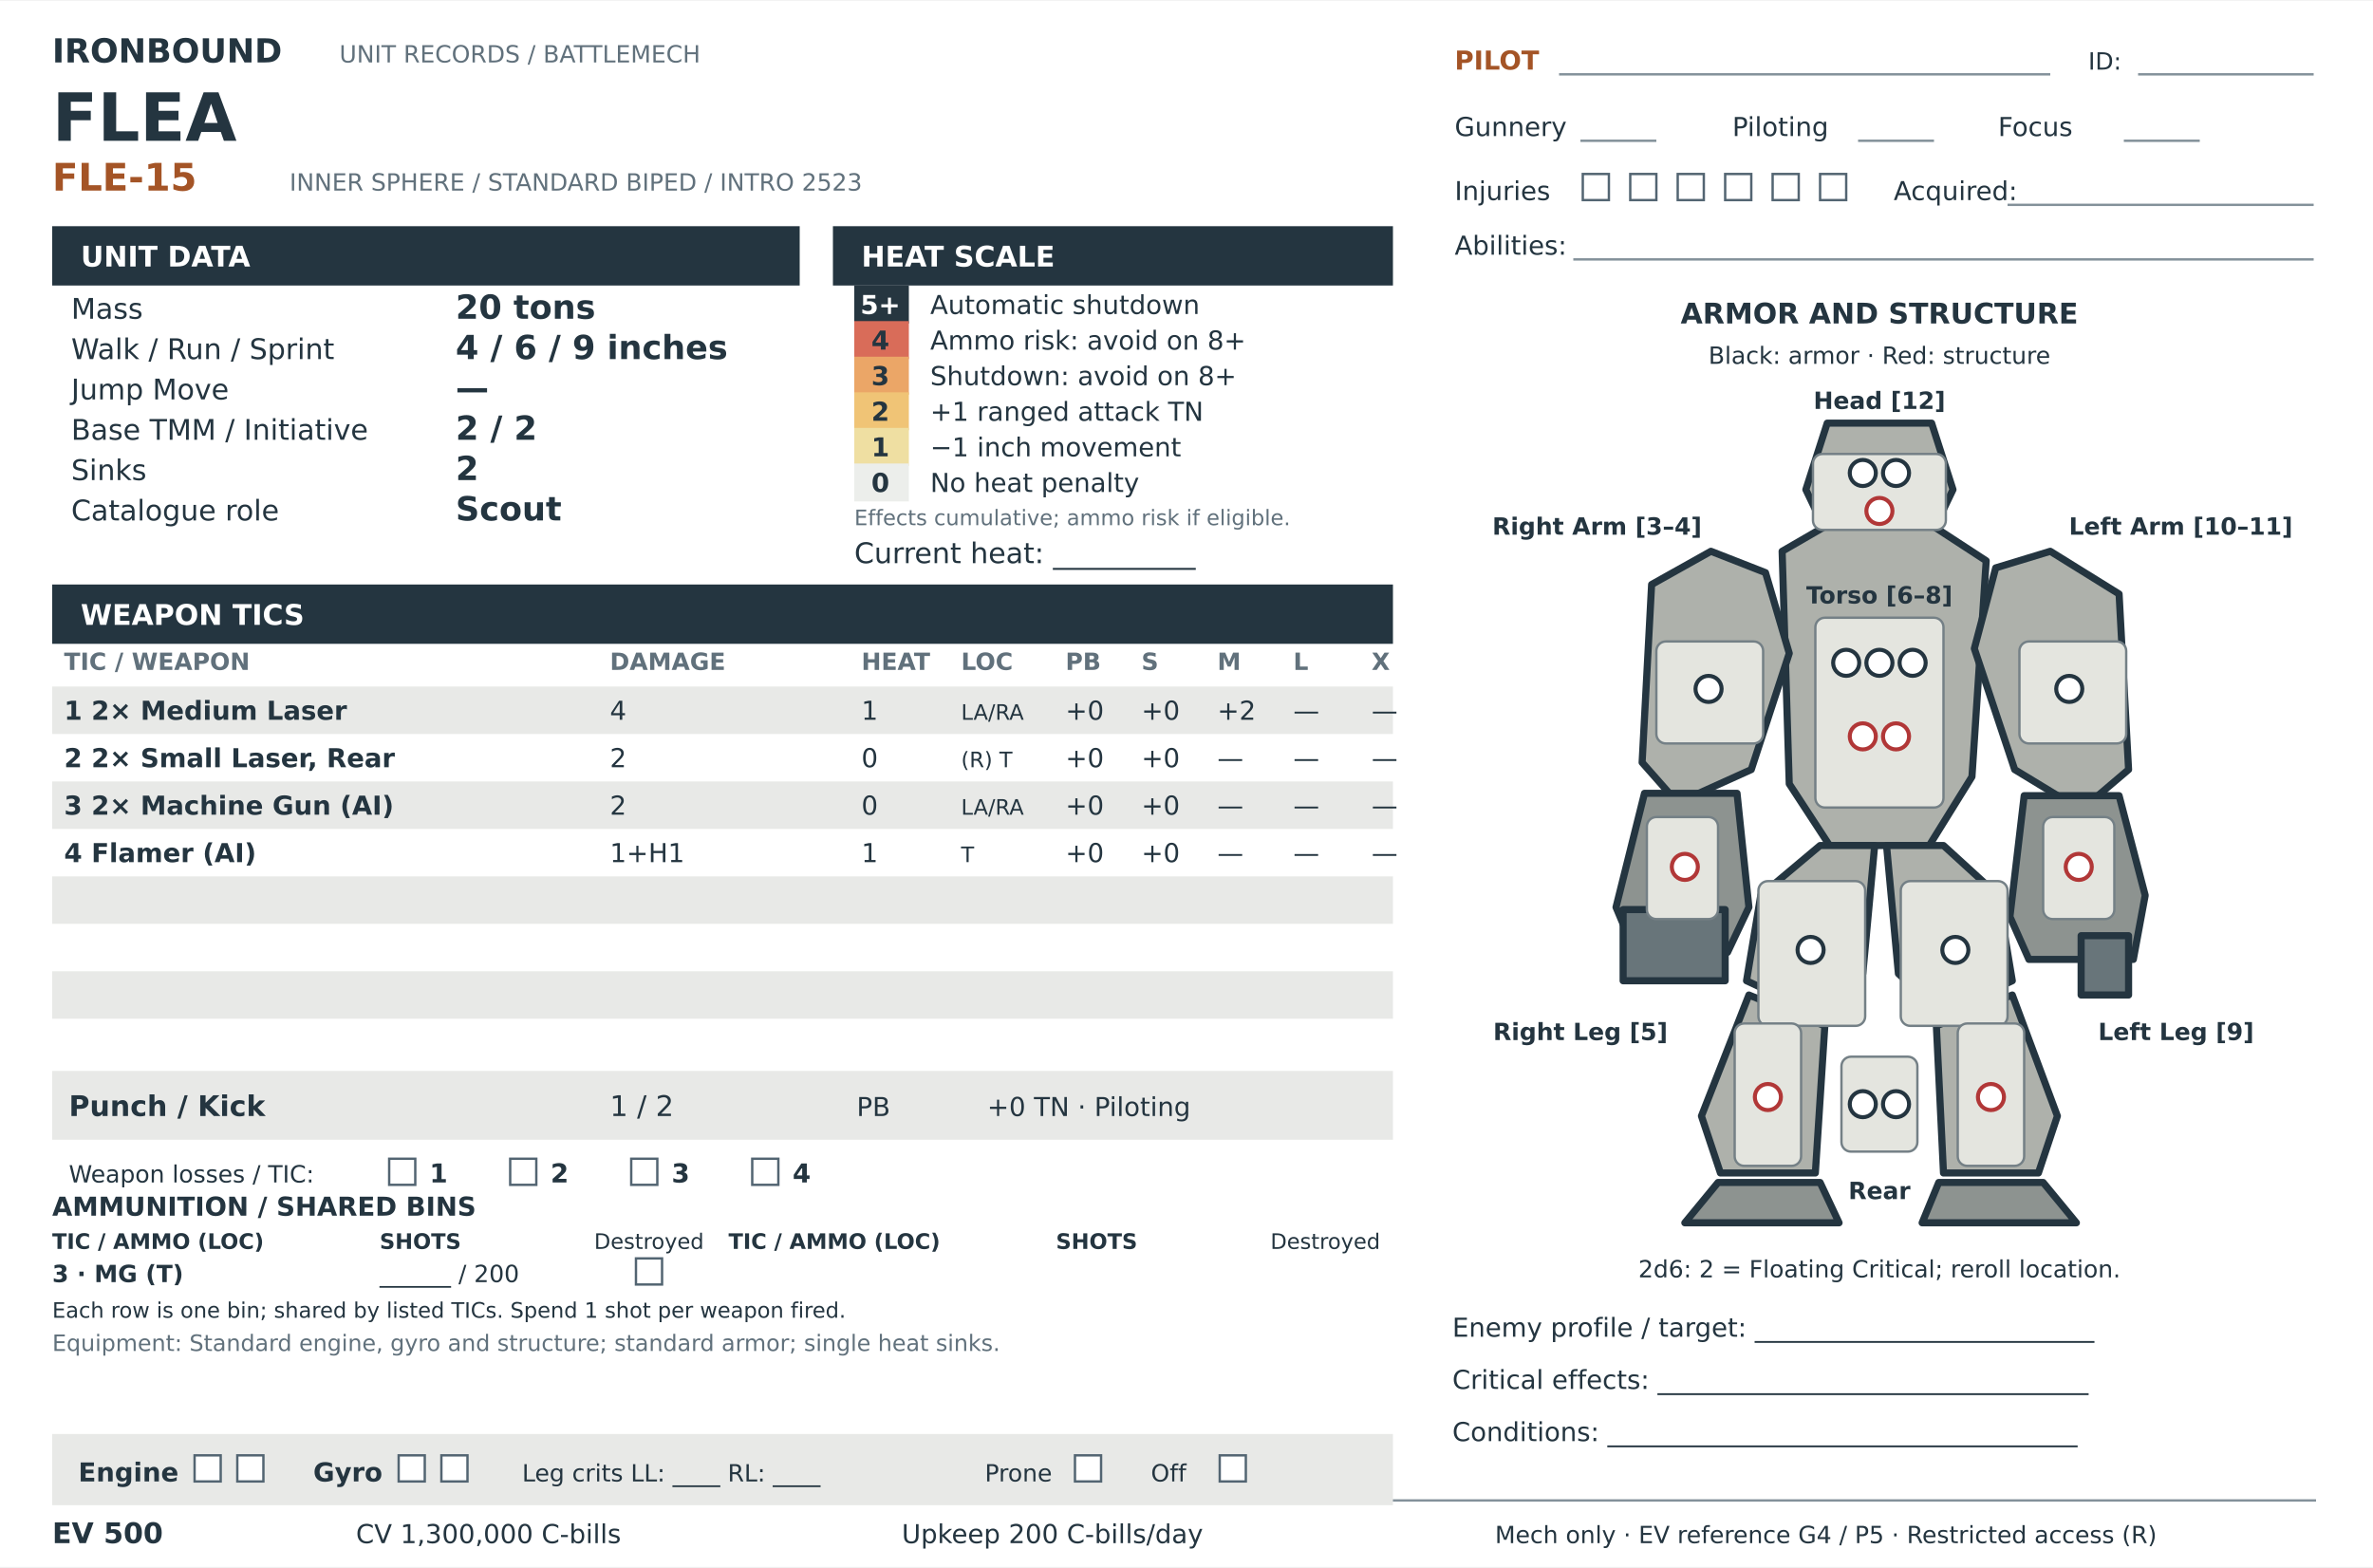
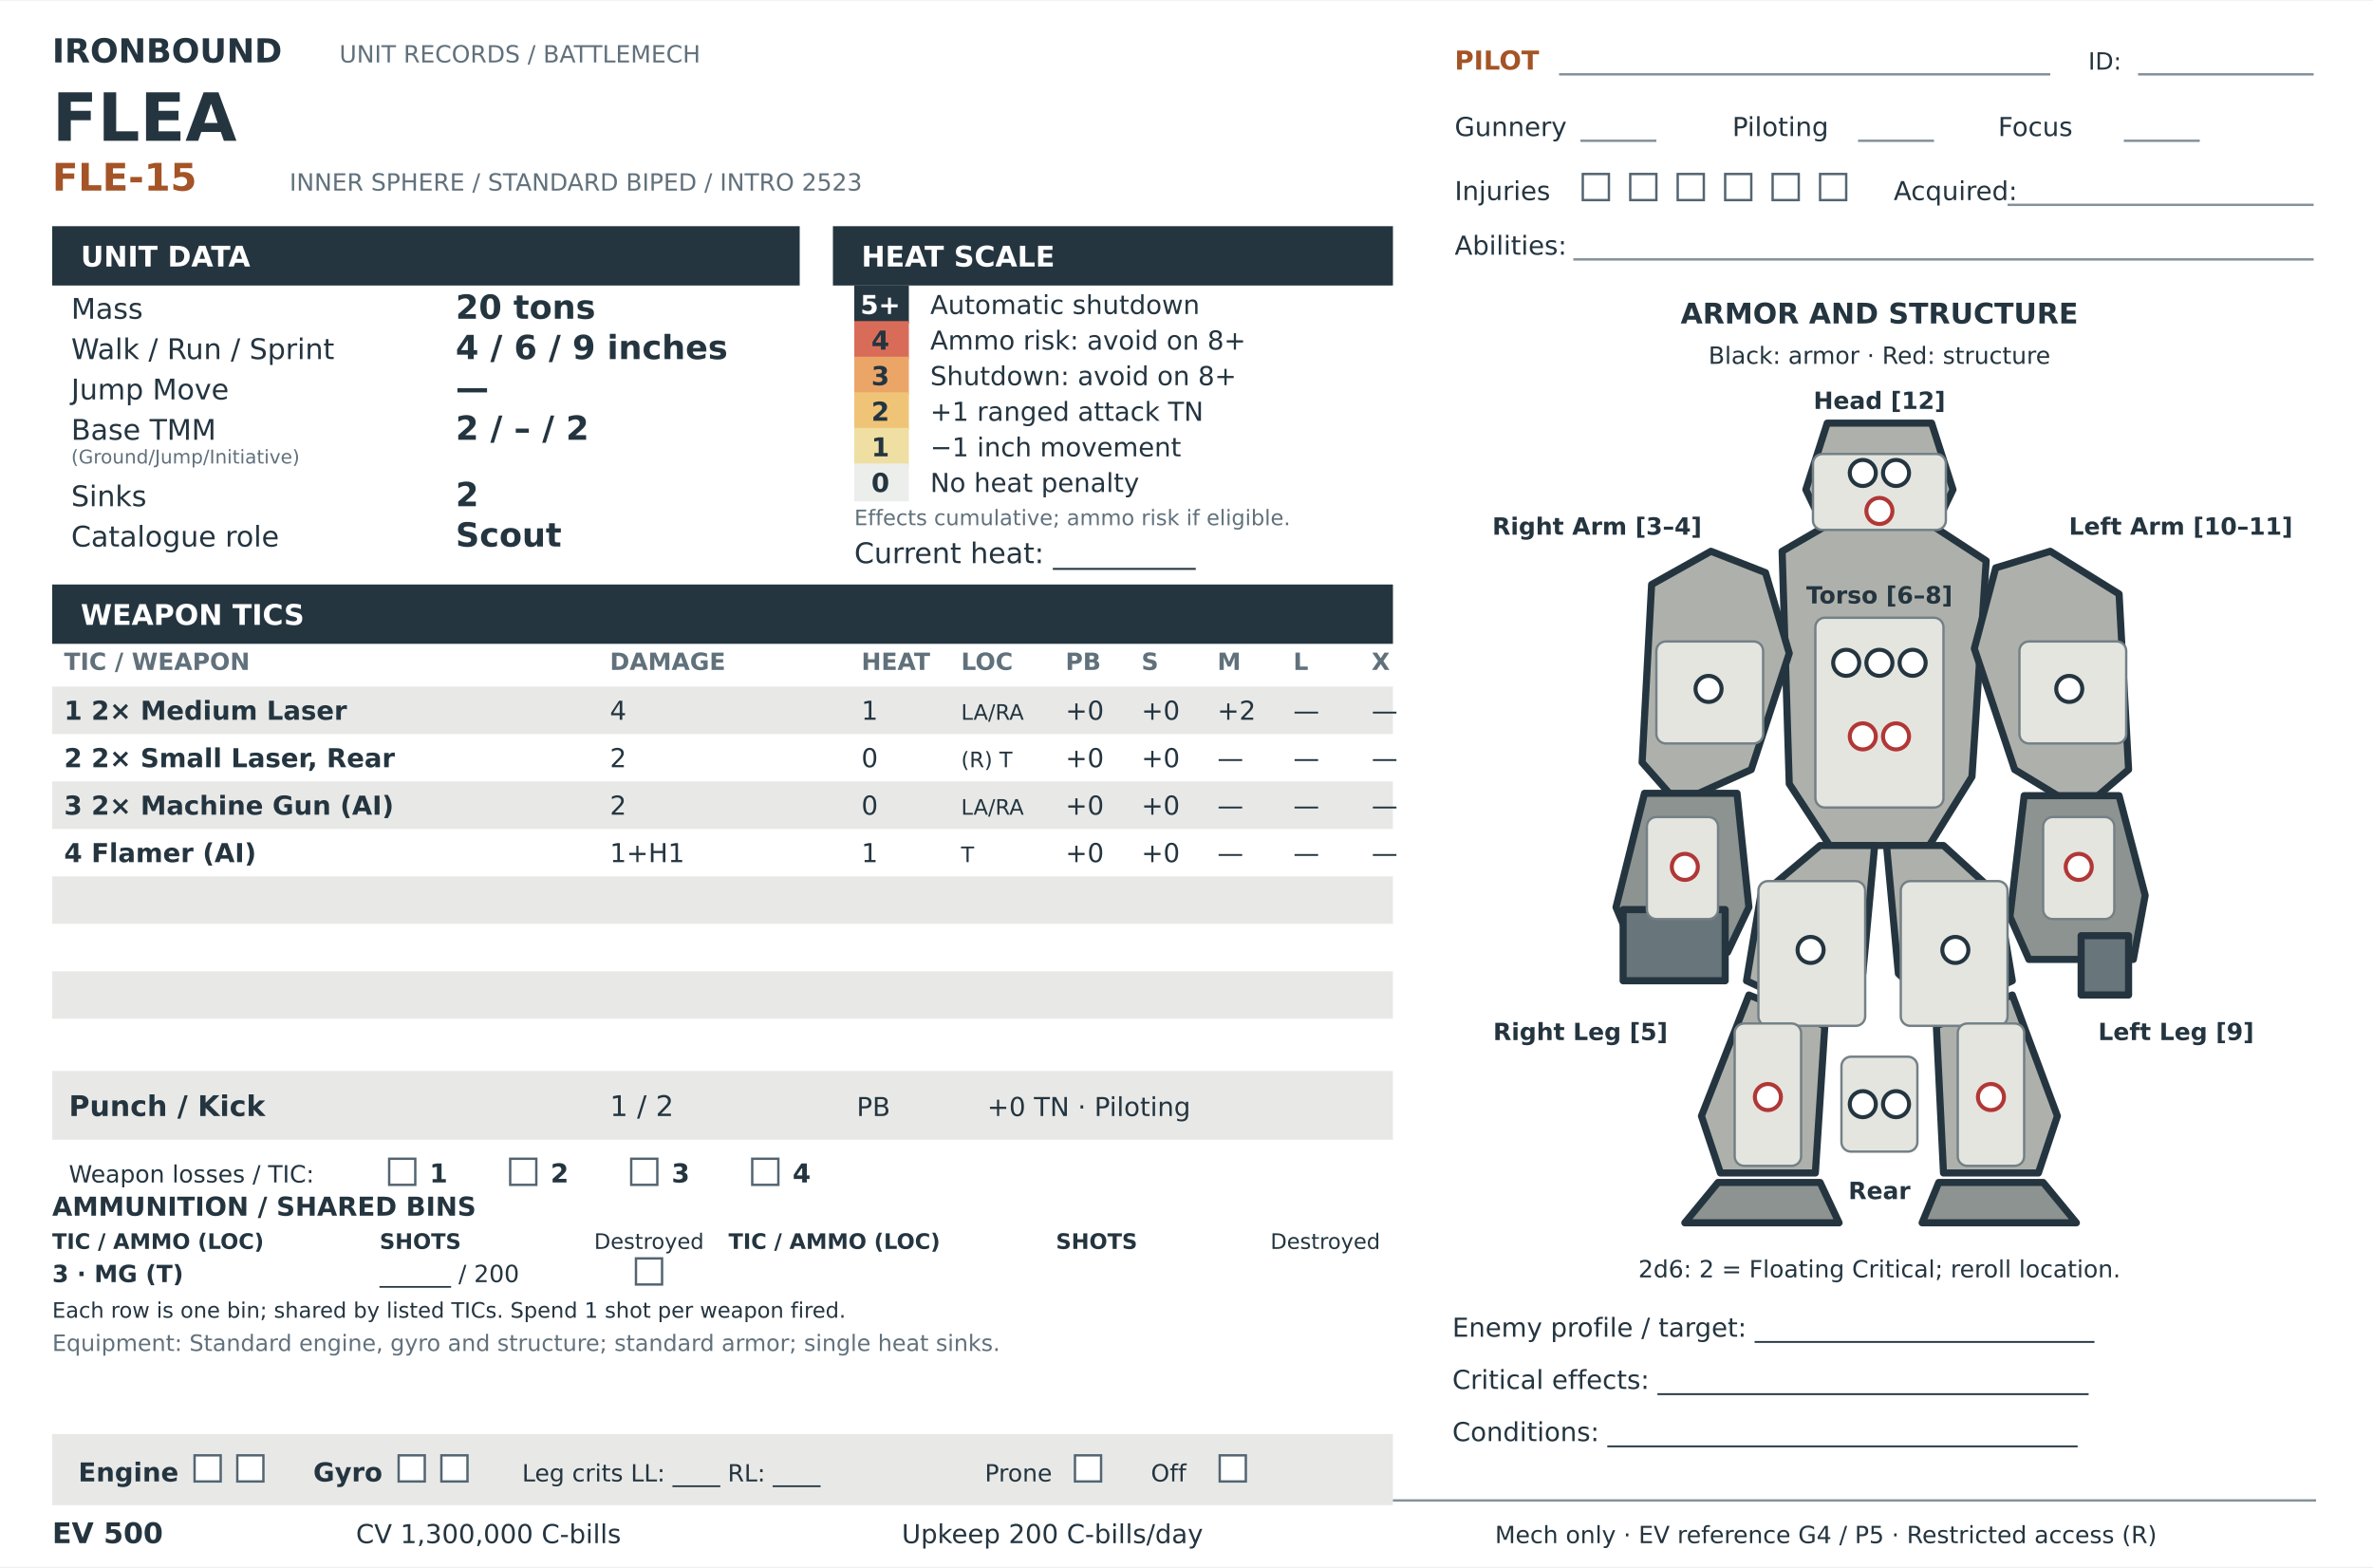
<svg xmlns="http://www.w3.org/2000/svg" width="277mm" height="183mm" viewBox="0 0 1000 660" role="img" aria-labelledby="title desc">
  <g font-family="Arial, Helvetica, sans-serif">
    <rect x="0" y="0" width="1000" height="660" rx="0" fill="#fff" stroke="none" />
    <text x="22" y="26" font-family="DejaVu Sans, Arial, sans-serif" font-size="14" font-weight="bold" fill="#243540" text-anchor="start">IRONBOUND</text>
    <text x="143" y="26" font-family="DejaVu Sans, Arial, sans-serif" font-size="10" fill="#61717c" text-anchor="start">UNIT RECORDS / BATTLEMECH</text>
    <text x="22" y="59" font-family="DejaVu Sans, Arial, sans-serif" font-size="28" font-weight="bold" fill="#243540" text-anchor="start">FLEA</text>
    <text x="22" y="80" font-family="DejaVu Sans, Arial, sans-serif" font-size="16" font-weight="bold" fill="#a45426" text-anchor="start">FLE-15</text>
    <text x="122" y="80" font-family="DejaVu Sans, Arial, sans-serif" font-size="10" fill="#61717c" text-anchor="start">INNER SPHERE / STANDARD BIPED / INTRO 2523</text>
    <text x="613" y="29" font-family="DejaVu Sans, Arial, sans-serif" font-size="11" font-weight="bold" fill="#a45426" text-anchor="start">PILOT</text>
    <path d="M657 31H864" fill="none" stroke="#83919a" />
    <text x="880" y="29" font-family="DejaVu Sans, Arial, sans-serif" font-size="10" fill="#243540" text-anchor="start">ID:</text>
    <path d="M901 31H975" fill="none" stroke="#83919a" />
    <text x="613" y="57" font-family="DejaVu Sans, Arial, sans-serif" font-size="11" fill="#243540" text-anchor="start">Gunnery</text>
    <path d="M666 59H698" fill="none" stroke="#83919a" />
    <text x="730" y="57" font-family="DejaVu Sans, Arial, sans-serif" font-size="11" fill="#243540" text-anchor="start">Piloting</text>
    <path d="M783 59H815" fill="none" stroke="#83919a" />
    <text x="842" y="57" font-family="DejaVu Sans, Arial, sans-serif" font-size="11" fill="#243540" text-anchor="start">Focus</text>
    <path d="M895 59H927" fill="none" stroke="#83919a" />
    <text x="613" y="84" font-family="DejaVu Sans, Arial, sans-serif" font-size="11" fill="#243540" text-anchor="start">Injuries</text>
    <rect x="667" y="73" width="11" height="11" rx="0" fill="#fff" stroke="#536572" />
    <rect x="687" y="73" width="11" height="11" rx="0" fill="#fff" stroke="#536572" />
    <rect x="707" y="73" width="11" height="11" rx="0" fill="#fff" stroke="#536572" />
    <rect x="727" y="73" width="11" height="11" rx="0" fill="#fff" stroke="#536572" />
    <rect x="747" y="73" width="11" height="11" rx="0" fill="#fff" stroke="#536572" />
    <rect x="767" y="73" width="11" height="11" rx="0" fill="#fff" stroke="#536572" />
    <text x="798" y="84" font-family="DejaVu Sans, Arial, sans-serif" font-size="11" fill="#243540" text-anchor="start">Acquired:</text>
    <path d="M846 86H975" fill="none" stroke="#83919a" />
    <text x="613" y="107" font-family="DejaVu Sans, Arial, sans-serif" font-size="11" fill="#243540" text-anchor="start">Abilities:</text>
    <path d="M663 109H975" fill="none" stroke="#83919a" />
    <rect x="22" y="95" width="315" height="25" rx="0" fill="#243540" stroke="none" />
    <text x="34" y="112" font-family="DejaVu Sans, Arial, sans-serif" font-size="12" font-weight="bold" fill="#fff" text-anchor="start">UNIT DATA</text>
    <rect x="351" y="95" width="236" height="25" rx="0" fill="#243540" stroke="none" />
    <text x="363" y="112" font-family="DejaVu Sans, Arial, sans-serif" font-size="12" font-weight="bold" fill="#fff" text-anchor="start">HEAT SCALE</text>
    <text x="30" y="134" font-family="DejaVu Sans, Arial, sans-serif" font-size="12" fill="#243540" text-anchor="start">Mass</text>
    <text x="192" y="134" font-family="DejaVu Sans, Arial, sans-serif" font-size="14" font-weight="bold" fill="#243540" text-anchor="start">20 tons</text>
    <text x="30" y="151" font-family="DejaVu Sans, Arial, sans-serif" font-size="12" fill="#243540" text-anchor="start">Walk / Run / Sprint</text>
    <text x="192" y="151" font-family="DejaVu Sans, Arial, sans-serif" font-size="14" font-weight="bold" fill="#243540" text-anchor="start">4 / 6 / 9 inches</text>
    <text x="30" y="168" font-family="DejaVu Sans, Arial, sans-serif" font-size="12" fill="#243540" text-anchor="start">Jump Move</text>
    <text x="192" y="168" font-family="DejaVu Sans, Arial, sans-serif" font-size="14" font-weight="bold" fill="#243540" text-anchor="start">—</text>
-     <text x="30" y="185" font-family="DejaVu Sans, Arial, sans-serif" font-size="12" fill="#243540" text-anchor="start">Base TMM / Initiative</text>
-     <text x="192" y="185" font-family="DejaVu Sans, Arial, sans-serif" font-size="14" font-weight="bold" fill="#243540" text-anchor="start">2 / 2</text>
-     <text x="30" y="202" font-family="DejaVu Sans, Arial, sans-serif" font-size="12" fill="#243540" text-anchor="start">Sinks</text>
-     <text x="192" y="202" font-family="DejaVu Sans, Arial, sans-serif" font-size="14" font-weight="bold" fill="#243540" text-anchor="start">2</text>
-     <text x="30" y="219" font-family="DejaVu Sans, Arial, sans-serif" font-size="12" fill="#243540" text-anchor="start">Catalogue role</text>
-     <text x="192" y="219" font-family="DejaVu Sans, Arial, sans-serif" font-size="14" font-weight="bold" fill="#243540" text-anchor="start">Scout</text>
+     <text x="30" y="185" font-family="DejaVu Sans, Arial, sans-serif" font-size="12" fill="#243540" text-anchor="start">Base TMM</text>
+     <text x="30" y="195" font-family="DejaVu Sans, Arial, sans-serif" font-size="8" fill="#61717c" text-anchor="start">(Ground/Jump/Initiative)</text>
+     <text x="192" y="185" font-family="DejaVu Sans, Arial, sans-serif" font-size="14" font-weight="bold" fill="#243540" text-anchor="start">2 / – / 2</text>
+     <text x="30" y="213" font-family="DejaVu Sans, Arial, sans-serif" font-size="12" fill="#243540" text-anchor="start">Sinks</text>
+     <text x="192" y="213" font-family="DejaVu Sans, Arial, sans-serif" font-size="14" font-weight="bold" fill="#243540" text-anchor="start">2</text>
+     <text x="30" y="230" font-family="DejaVu Sans, Arial, sans-serif" font-size="12" fill="#243540" text-anchor="start">Catalogue role</text>
+     <text x="192" y="230" font-family="DejaVu Sans, Arial, sans-serif" font-size="14" font-weight="bold" fill="#243540" text-anchor="start">Scout</text>
    <rect x="360" y="120" width="23" height="16" rx="0" fill="#263640" stroke="none" />
    <text x="371" y="132" font-family="DejaVu Sans, Arial, sans-serif" font-size="11" font-weight="bold" fill="#fff" text-anchor="middle">5+</text>
    <text x="392" y="132" font-family="DejaVu Sans, Arial, sans-serif" font-size="11" fill="#243540" text-anchor="start">Automatic shutdown</text>
    <rect x="360" y="135" width="23" height="16" rx="0" fill="#d96c59" stroke="none" />
    <text x="371" y="147" font-family="DejaVu Sans, Arial, sans-serif" font-size="11" font-weight="bold" fill="#243540" text-anchor="middle">4</text>
    <text x="392" y="147" font-family="DejaVu Sans, Arial, sans-serif" font-size="11" fill="#243540" text-anchor="start">Ammo risk: avoid on 8+</text>
    <rect x="360" y="150" width="23" height="16" rx="0" fill="#eba667" stroke="none" />
    <text x="371" y="162" font-family="DejaVu Sans, Arial, sans-serif" font-size="11" font-weight="bold" fill="#243540" text-anchor="middle">3</text>
    <text x="392" y="162" font-family="DejaVu Sans, Arial, sans-serif" font-size="11" fill="#243540" text-anchor="start">Shutdown: avoid on 8+</text>
    <rect x="360" y="165" width="23" height="16" rx="0" fill="#f0c476" stroke="none" />
    <text x="371" y="177" font-family="DejaVu Sans, Arial, sans-serif" font-size="11" font-weight="bold" fill="#243540" text-anchor="middle">2</text>
    <text x="392" y="177" font-family="DejaVu Sans, Arial, sans-serif" font-size="11" fill="#243540" text-anchor="start">+1 ranged attack TN</text>
    <rect x="360" y="180" width="23" height="16" rx="0" fill="#efdfa2" stroke="none" />
    <text x="371" y="192" font-family="DejaVu Sans, Arial, sans-serif" font-size="11" font-weight="bold" fill="#243540" text-anchor="middle">1</text>
    <text x="392" y="192" font-family="DejaVu Sans, Arial, sans-serif" font-size="11" fill="#243540" text-anchor="start">−1 inch movement</text>
    <rect x="360" y="195" width="23" height="16" rx="0" fill="#eceeeb" stroke="none" />
    <text x="371" y="207" font-family="DejaVu Sans, Arial, sans-serif" font-size="11" font-weight="bold" fill="#243540" text-anchor="middle">0</text>
    <text x="392" y="207" font-family="DejaVu Sans, Arial, sans-serif" font-size="11" fill="#243540" text-anchor="start">No heat penalty</text>
    <text x="360" y="221" font-family="DejaVu Sans, Arial, sans-serif" font-size="9" fill="#61717c" text-anchor="start">Effects cumulative; ammo risk if eligible.</text>
    <text x="360" y="237" font-family="DejaVu Sans, Arial, sans-serif" font-size="12" fill="#243540" text-anchor="start">Current heat: __________</text>
    <rect x="22" y="246" width="565" height="25" rx="0" fill="#243540" stroke="none" />
    <text x="34" y="263" font-family="DejaVu Sans, Arial, sans-serif" font-size="12" font-weight="bold" fill="#fff" text-anchor="start">WEAPON TICS</text>
    <text x="27" y="282" font-family="DejaVu Sans, Arial, sans-serif" font-size="10" font-weight="bold" fill="#61717c" text-anchor="start">TIC / WEAPON</text>
    <text x="257" y="282" font-family="DejaVu Sans, Arial, sans-serif" font-size="10" font-weight="bold" fill="#61717c" text-anchor="start">DAMAGE</text>
    <text x="363" y="282" font-family="DejaVu Sans, Arial, sans-serif" font-size="10" font-weight="bold" fill="#61717c" text-anchor="start">HEAT</text>
    <text x="405" y="282" font-family="DejaVu Sans, Arial, sans-serif" font-size="10" font-weight="bold" fill="#61717c" text-anchor="start">LOC</text>
    <text x="449" y="282" font-family="DejaVu Sans, Arial, sans-serif" font-size="10" font-weight="bold" fill="#61717c" text-anchor="start">PB</text>
    <text x="481" y="282" font-family="DejaVu Sans, Arial, sans-serif" font-size="10" font-weight="bold" fill="#61717c" text-anchor="start">S</text>
    <text x="513" y="282" font-family="DejaVu Sans, Arial, sans-serif" font-size="10" font-weight="bold" fill="#61717c" text-anchor="start">M</text>
    <text x="545" y="282" font-family="DejaVu Sans, Arial, sans-serif" font-size="10" font-weight="bold" fill="#61717c" text-anchor="start">L</text>
    <text x="578" y="282" font-family="DejaVu Sans, Arial, sans-serif" font-size="10" font-weight="bold" fill="#61717c" text-anchor="start">X</text>
    <rect x="22" y="289" width="565" height="20" rx="0" fill="#e8e9e7" stroke="none" />
    <text x="27" y="303" font-family="DejaVu Sans, Arial, sans-serif" font-size="11" font-weight="bold" fill="#243540" text-anchor="start">1  2× Medium Laser</text>
    <text x="257" y="303" font-family="DejaVu Sans, Arial, sans-serif" font-size="11" fill="#243540" text-anchor="start">4</text>
    <text x="363" y="303" font-family="DejaVu Sans, Arial, sans-serif" font-size="11" fill="#243540" text-anchor="start">1</text>
    <text x="405" y="303" font-family="DejaVu Sans, Arial, sans-serif" font-size="9" fill="#243540" text-anchor="start">LA/RA</text>
    <text x="449" y="303" font-family="DejaVu Sans, Arial, sans-serif" font-size="11" fill="#243540" text-anchor="start">+0</text>
    <text x="481" y="303" font-family="DejaVu Sans, Arial, sans-serif" font-size="11" fill="#243540" text-anchor="start">+0</text>
    <text x="513" y="303" font-family="DejaVu Sans, Arial, sans-serif" font-size="11" fill="#243540" text-anchor="start">+2</text>
    <text x="545" y="303" font-family="DejaVu Sans, Arial, sans-serif" font-size="11" fill="#243540" text-anchor="start">—</text>
    <text x="578" y="303" font-family="DejaVu Sans, Arial, sans-serif" font-size="11" fill="#243540" text-anchor="start">—</text>
    <text x="27" y="323" font-family="DejaVu Sans, Arial, sans-serif" font-size="11" font-weight="bold" fill="#243540" text-anchor="start">2  2× Small Laser, Rear</text>
    <text x="257" y="323" font-family="DejaVu Sans, Arial, sans-serif" font-size="11" fill="#243540" text-anchor="start">2</text>
    <text x="363" y="323" font-family="DejaVu Sans, Arial, sans-serif" font-size="11" fill="#243540" text-anchor="start">0</text>
    <text x="405" y="323" font-family="DejaVu Sans, Arial, sans-serif" font-size="9" fill="#243540" text-anchor="start">(R) T</text>
    <text x="449" y="323" font-family="DejaVu Sans, Arial, sans-serif" font-size="11" fill="#243540" text-anchor="start">+0</text>
    <text x="481" y="323" font-family="DejaVu Sans, Arial, sans-serif" font-size="11" fill="#243540" text-anchor="start">+0</text>
    <text x="513" y="323" font-family="DejaVu Sans, Arial, sans-serif" font-size="11" fill="#243540" text-anchor="start">—</text>
    <text x="545" y="323" font-family="DejaVu Sans, Arial, sans-serif" font-size="11" fill="#243540" text-anchor="start">—</text>
    <text x="578" y="323" font-family="DejaVu Sans, Arial, sans-serif" font-size="11" fill="#243540" text-anchor="start">—</text>
    <rect x="22" y="329" width="565" height="20" rx="0" fill="#e8e9e7" stroke="none" />
    <text x="27" y="343" font-family="DejaVu Sans, Arial, sans-serif" font-size="11" font-weight="bold" fill="#243540" text-anchor="start">3  2× Machine Gun (AI)</text>
    <text x="257" y="343" font-family="DejaVu Sans, Arial, sans-serif" font-size="11" fill="#243540" text-anchor="start">2</text>
    <text x="363" y="343" font-family="DejaVu Sans, Arial, sans-serif" font-size="11" fill="#243540" text-anchor="start">0</text>
    <text x="405" y="343" font-family="DejaVu Sans, Arial, sans-serif" font-size="9" fill="#243540" text-anchor="start">LA/RA</text>
    <text x="449" y="343" font-family="DejaVu Sans, Arial, sans-serif" font-size="11" fill="#243540" text-anchor="start">+0</text>
    <text x="481" y="343" font-family="DejaVu Sans, Arial, sans-serif" font-size="11" fill="#243540" text-anchor="start">+0</text>
    <text x="513" y="343" font-family="DejaVu Sans, Arial, sans-serif" font-size="11" fill="#243540" text-anchor="start">—</text>
    <text x="545" y="343" font-family="DejaVu Sans, Arial, sans-serif" font-size="11" fill="#243540" text-anchor="start">—</text>
    <text x="578" y="343" font-family="DejaVu Sans, Arial, sans-serif" font-size="11" fill="#243540" text-anchor="start">—</text>
    <text x="27" y="363" font-family="DejaVu Sans, Arial, sans-serif" font-size="11" font-weight="bold" fill="#243540" text-anchor="start">4  Flamer (AI)</text>
    <text x="257" y="363" font-family="DejaVu Sans, Arial, sans-serif" font-size="11" fill="#243540" text-anchor="start">1+H1</text>
    <text x="363" y="363" font-family="DejaVu Sans, Arial, sans-serif" font-size="11" fill="#243540" text-anchor="start">1</text>
    <text x="405" y="363" font-family="DejaVu Sans, Arial, sans-serif" font-size="9" fill="#243540" text-anchor="start">T</text>
    <text x="449" y="363" font-family="DejaVu Sans, Arial, sans-serif" font-size="11" fill="#243540" text-anchor="start">+0</text>
    <text x="481" y="363" font-family="DejaVu Sans, Arial, sans-serif" font-size="11" fill="#243540" text-anchor="start">+0</text>
    <text x="513" y="363" font-family="DejaVu Sans, Arial, sans-serif" font-size="11" fill="#243540" text-anchor="start">—</text>
    <text x="545" y="363" font-family="DejaVu Sans, Arial, sans-serif" font-size="11" fill="#243540" text-anchor="start">—</text>
    <text x="578" y="363" font-family="DejaVu Sans, Arial, sans-serif" font-size="11" fill="#243540" text-anchor="start">—</text>
    <rect x="22" y="369" width="565" height="20" rx="0" fill="#e8e9e7" stroke="none" />
    <text x="27" y="383" font-family="DejaVu Sans, Arial, sans-serif" font-size="11" font-weight="bold" fill="#243540" text-anchor="start" />
    <text x="257" y="383" font-family="DejaVu Sans, Arial, sans-serif" font-size="11" fill="#243540" text-anchor="start" />
    <text x="363" y="383" font-family="DejaVu Sans, Arial, sans-serif" font-size="11" fill="#243540" text-anchor="start" />
    <text x="405" y="383" font-family="DejaVu Sans, Arial, sans-serif" font-size="11" fill="#243540" text-anchor="start" />
    <text x="449" y="383" font-family="DejaVu Sans, Arial, sans-serif" font-size="11" fill="#243540" text-anchor="start" />
    <text x="481" y="383" font-family="DejaVu Sans, Arial, sans-serif" font-size="11" fill="#243540" text-anchor="start" />
    <text x="513" y="383" font-family="DejaVu Sans, Arial, sans-serif" font-size="11" fill="#243540" text-anchor="start" />
    <text x="545" y="383" font-family="DejaVu Sans, Arial, sans-serif" font-size="11" fill="#243540" text-anchor="start" />
    <text x="578" y="383" font-family="DejaVu Sans, Arial, sans-serif" font-size="11" fill="#243540" text-anchor="start" />
    <text x="27" y="403" font-family="DejaVu Sans, Arial, sans-serif" font-size="11" font-weight="bold" fill="#243540" text-anchor="start" />
    <text x="257" y="403" font-family="DejaVu Sans, Arial, sans-serif" font-size="11" fill="#243540" text-anchor="start" />
    <text x="363" y="403" font-family="DejaVu Sans, Arial, sans-serif" font-size="11" fill="#243540" text-anchor="start" />
    <text x="405" y="403" font-family="DejaVu Sans, Arial, sans-serif" font-size="11" fill="#243540" text-anchor="start" />
    <text x="449" y="403" font-family="DejaVu Sans, Arial, sans-serif" font-size="11" fill="#243540" text-anchor="start" />
    <text x="481" y="403" font-family="DejaVu Sans, Arial, sans-serif" font-size="11" fill="#243540" text-anchor="start" />
    <text x="513" y="403" font-family="DejaVu Sans, Arial, sans-serif" font-size="11" fill="#243540" text-anchor="start" />
    <text x="545" y="403" font-family="DejaVu Sans, Arial, sans-serif" font-size="11" fill="#243540" text-anchor="start" />
    <text x="578" y="403" font-family="DejaVu Sans, Arial, sans-serif" font-size="11" fill="#243540" text-anchor="start" />
    <rect x="22" y="409" width="565" height="20" rx="0" fill="#e8e9e7" stroke="none" />
    <text x="27" y="423" font-family="DejaVu Sans, Arial, sans-serif" font-size="11" font-weight="bold" fill="#243540" text-anchor="start" />
    <text x="257" y="423" font-family="DejaVu Sans, Arial, sans-serif" font-size="11" fill="#243540" text-anchor="start" />
    <text x="363" y="423" font-family="DejaVu Sans, Arial, sans-serif" font-size="11" fill="#243540" text-anchor="start" />
    <text x="405" y="423" font-family="DejaVu Sans, Arial, sans-serif" font-size="11" fill="#243540" text-anchor="start" />
    <text x="449" y="423" font-family="DejaVu Sans, Arial, sans-serif" font-size="11" fill="#243540" text-anchor="start" />
    <text x="481" y="423" font-family="DejaVu Sans, Arial, sans-serif" font-size="11" fill="#243540" text-anchor="start" />
    <text x="513" y="423" font-family="DejaVu Sans, Arial, sans-serif" font-size="11" fill="#243540" text-anchor="start" />
    <text x="545" y="423" font-family="DejaVu Sans, Arial, sans-serif" font-size="11" fill="#243540" text-anchor="start" />
    <text x="578" y="423" font-family="DejaVu Sans, Arial, sans-serif" font-size="11" fill="#243540" text-anchor="start" />
    <text x="27" y="443" font-family="DejaVu Sans, Arial, sans-serif" font-size="11" font-weight="bold" fill="#243540" text-anchor="start" />
    <text x="257" y="443" font-family="DejaVu Sans, Arial, sans-serif" font-size="11" fill="#243540" text-anchor="start" />
    <text x="363" y="443" font-family="DejaVu Sans, Arial, sans-serif" font-size="11" fill="#243540" text-anchor="start" />
    <text x="405" y="443" font-family="DejaVu Sans, Arial, sans-serif" font-size="11" fill="#243540" text-anchor="start" />
    <text x="449" y="443" font-family="DejaVu Sans, Arial, sans-serif" font-size="11" fill="#243540" text-anchor="start" />
    <text x="481" y="443" font-family="DejaVu Sans, Arial, sans-serif" font-size="11" fill="#243540" text-anchor="start" />
    <text x="513" y="443" font-family="DejaVu Sans, Arial, sans-serif" font-size="11" fill="#243540" text-anchor="start" />
    <text x="545" y="443" font-family="DejaVu Sans, Arial, sans-serif" font-size="11" fill="#243540" text-anchor="start" />
    <text x="578" y="443" font-family="DejaVu Sans, Arial, sans-serif" font-size="11" fill="#243540" text-anchor="start" />
    <rect x="22" y="451" width="565" height="29" rx="0" fill="#e8e9e7" stroke="none" />
    <text x="29" y="470" font-family="DejaVu Sans, Arial, sans-serif" font-size="12" font-weight="bold" fill="#243540" text-anchor="start">Punch / Kick</text>
    <text x="257" y="470" font-family="DejaVu Sans, Arial, sans-serif" font-size="12" fill="#243540" text-anchor="start">1 / 2</text>
    <text x="361" y="470" font-family="DejaVu Sans, Arial, sans-serif" font-size="11" fill="#243540" text-anchor="start">PB</text>
    <text x="416" y="470" font-family="DejaVu Sans, Arial, sans-serif" font-size="11" fill="#243540" text-anchor="start">+0 TN · Piloting</text>
    <g transform="translate(612 120)">
      <text x="180" y="16" font-family="DejaVu Sans, Arial, sans-serif" font-size="12" font-weight="bold" fill="#243540" text-anchor="middle">ARMOR AND STRUCTURE</text>
      <text x="180" y="33" font-family="DejaVu Sans, Arial, sans-serif" font-size="10" fill="#243540" text-anchor="middle">Black: armor · Red: structure</text>
      <path d="M158 58H202L211 86L200 109H160L149 86Z" fill="#aeb1ab" stroke="#243540" stroke-width="3" stroke-linejoin="round" />
      <path d="M139 112L158 101H202L225 116L219 207L201 236H159L142 210Z" fill="#aeb1ab" stroke="#243540" stroke-width="3" stroke-linejoin="round" />
      <path d="M132 121L109 112L84 126L80 201L95 218L126 204L142 155Z" fill="#aeb1ab" stroke="#243540" stroke-width="3" stroke-linejoin="round" />
      <path d="M229 119L252 112L281 130L285 204L265 221L237 204L220 153Z" fill="#aeb1ab" stroke="#243540" stroke-width="3" stroke-linejoin="round" />
      <path d="M81 214H120L125 262L116 281H77L69 262Z" fill="#8d9390" stroke="#243540" stroke-width="3" stroke-linejoin="round" />
      <path d="M241 215H281L292 257L287 284H243L235 266Z" fill="#8d9390" stroke="#243540" stroke-width="3" stroke-linejoin="round" />
      <path d="M72 263H115V293H72Z" fill="#68757a" stroke="#243540" stroke-width="3" stroke-linejoin="round" />
      <path d="M265 274H285V299H265Z" fill="#68757a" stroke="#243540" stroke-width="3" stroke-linejoin="round" />
      <path d="M155 236H178L173 290L154 307L124 293L130 257Z" fill="#aeb1ab" stroke="#243540" stroke-width="3" stroke-linejoin="round" />
      <path d="M183 236H207L230 257L236 293L206 307L188 290Z" fill="#aeb1ab" stroke="#243540" stroke-width="3" stroke-linejoin="round" />
      <path d="M125 299L157 312L153 374H113L105 350Z" fill="#aeb1ab" stroke="#243540" stroke-width="3" stroke-linejoin="round" />
      <path d="M204 312L236 299L255 350L247 374H207Z" fill="#aeb1ab" stroke="#243540" stroke-width="3" stroke-linejoin="round" />
      <path d="M112 378H155L163 395H98Z" fill="#8d9390" stroke="#243540" stroke-width="3" stroke-linejoin="round" />
      <path d="M205 378H249L263 395H198Z" fill="#8d9390" stroke="#243540" stroke-width="3" stroke-linejoin="round" />
      <rect x="152" y="71" width="56" height="32" rx="4" fill="#e4e5df" stroke="#748086" />
      <rect x="153" y="140" width="54" height="80" rx="4" fill="#e4e5df" stroke="#748086" />
      <rect x="86" y="150" width="45" height="43" rx="4" fill="#e4e5df" stroke="#748086" />
      <rect x="239" y="150" width="45" height="43" rx="4" fill="#e4e5df" stroke="#748086" />
      <rect x="82" y="224" width="30" height="43" rx="4" fill="#e4e5df" stroke="#748086" />
      <rect x="249" y="224" width="30" height="43" rx="4" fill="#e4e5df" stroke="#748086" />
      <rect x="129" y="251" width="45" height="61" rx="4" fill="#e4e5df" stroke="#748086" />
      <rect x="189" y="251" width="45" height="61" rx="4" fill="#e4e5df" stroke="#748086" />
      <rect x="119" y="311" width="28" height="60" rx="4" fill="#e4e5df" stroke="#748086" />
      <rect x="213" y="311" width="28" height="60" rx="4" fill="#e4e5df" stroke="#748086" />
      <rect x="164" y="325" width="32" height="40" rx="4" fill="#e4e5df" stroke="#748086" />
      <text x="180" y="52" font-family="DejaVu Sans, Arial, sans-serif" font-size="10" font-weight="bold" fill="#243540" text-anchor="middle">Head [12]</text>
      <text x="180" y="134" font-family="DejaVu Sans, Arial, sans-serif" font-size="10" font-weight="bold" fill="#243540" text-anchor="middle">Torso [6–8]</text>
      <text x="61" y="105" font-family="DejaVu Sans, Arial, sans-serif" font-size="10" font-weight="bold" fill="#243540" text-anchor="middle">Right Arm [3–4]</text>
      <text x="307" y="105" font-family="DejaVu Sans, Arial, sans-serif" font-size="10" font-weight="bold" fill="#243540" text-anchor="middle">Left Arm [10–11]</text>
      <text x="54" y="318" font-family="DejaVu Sans, Arial, sans-serif" font-size="10" font-weight="bold" fill="#243540" text-anchor="middle">Right Leg [5]</text>
      <text x="305" y="318" font-family="DejaVu Sans, Arial, sans-serif" font-size="10" font-weight="bold" fill="#243540" text-anchor="middle">Left Leg [9]</text>
      <text x="180" y="385" font-family="DejaVu Sans, Arial, sans-serif" font-size="10" font-weight="bold" fill="#243540" text-anchor="middle">Rear</text>
      <text x="180" y="418" font-family="DejaVu Sans, Arial, sans-serif" font-size="10" fill="#243540" text-anchor="middle">2d6: 2 = Floating Critical; reroll location.</text>
      <text x="0" y="443" font-family="DejaVu Sans, Arial, sans-serif" font-size="11" fill="#243540" text-anchor="start">Enemy profile / target: __________________________</text>
      <text x="0" y="465" font-family="DejaVu Sans, Arial, sans-serif" font-size="11" fill="#243540" text-anchor="start">Critical effects: _________________________________</text>
      <text x="0" y="487" font-family="DejaVu Sans, Arial, sans-serif" font-size="11" fill="#243540" text-anchor="start">Conditions: ____________________________________</text>
      <circle cx="173" cy="79" r="5.5" fill="#fff" stroke="#243540" stroke-width="1.7" />
      <circle cx="187" cy="79" r="5.5" fill="#fff" stroke="#243540" stroke-width="1.7" />
      <circle cx="180" cy="95" r="5.5" fill="#fff" stroke="#b13737" stroke-width="1.7" />
      <circle cx="166" cy="159" r="5.5" fill="#fff" stroke="#243540" stroke-width="1.7" />
      <circle cx="180" cy="159" r="5.5" fill="#fff" stroke="#243540" stroke-width="1.7" />
      <circle cx="194" cy="159" r="5.5" fill="#fff" stroke="#243540" stroke-width="1.7" />
      <circle cx="173" cy="190" r="5.5" fill="#fff" stroke="#b13737" stroke-width="1.7" />
      <circle cx="187" cy="190" r="5.5" fill="#fff" stroke="#b13737" stroke-width="1.7" />
      <circle cx="108" cy="170" r="5.5" fill="#fff" stroke="#243540" stroke-width="1.7" />
      <circle cx="260" cy="170" r="5.5" fill="#fff" stroke="#243540" stroke-width="1.7" />
      <circle cx="98" cy="245" r="5.5" fill="#fff" stroke="#b13737" stroke-width="1.7" />
      <circle cx="264" cy="245" r="5.5" fill="#fff" stroke="#b13737" stroke-width="1.7" />
      <circle cx="151" cy="280" r="5.5" fill="#fff" stroke="#243540" stroke-width="1.7" />
      <circle cx="212" cy="280" r="5.5" fill="#fff" stroke="#243540" stroke-width="1.7" />
      <circle cx="133" cy="342" r="5.5" fill="#fff" stroke="#b13737" stroke-width="1.7" />
      <circle cx="227" cy="342" r="5.5" fill="#fff" stroke="#b13737" stroke-width="1.7" />
      <circle cx="173" cy="345" r="5.5" fill="#fff" stroke="#243540" stroke-width="1.7" />
      <circle cx="187" cy="345" r="5.5" fill="#fff" stroke="#243540" stroke-width="1.7" />
    </g>
    <path d="M22 632H976" fill="none" stroke="#83919a" />
    <text x="22" y="650" font-family="DejaVu Sans, Arial, sans-serif" font-size="12" font-weight="bold" fill="#243540" text-anchor="start">EV 500</text>
    <text x="150" y="650" font-family="DejaVu Sans, Arial, sans-serif" font-size="11" fill="#243540" text-anchor="start">CV 1,300,000 C-bills</text>
    <text x="380" y="650" font-family="DejaVu Sans, Arial, sans-serif" font-size="11" fill="#243540" text-anchor="start">Upkeep 200 C-bills/day</text>
    <text x="630" y="650" font-family="DejaVu Sans, Arial, sans-serif" font-size="10" fill="#243540" text-anchor="start">Mech only · EV reference G4 / P5 · Restricted access (R)</text>
    <text x="29" y="498" font-family="DejaVu Sans, Arial, sans-serif" font-size="10" fill="#243540" text-anchor="start">Weapon losses / TIC:</text>
    <rect x="164" y="488" width="11" height="11" fill="#fff" stroke="#536572" />
    <text x="181" y="498" font-family="DejaVu Sans, Arial, sans-serif" font-size="11" fill="#243540" text-anchor="start" font-weight="bold">1</text>
    <rect x="215" y="488" width="11" height="11" fill="#fff" stroke="#536572" />
    <text x="232" y="498" font-family="DejaVu Sans, Arial, sans-serif" font-size="11" fill="#243540" text-anchor="start" font-weight="bold">2</text>
    <rect x="266" y="488" width="11" height="11" fill="#fff" stroke="#536572" />
    <text x="283" y="498" font-family="DejaVu Sans, Arial, sans-serif" font-size="11" fill="#243540" text-anchor="start" font-weight="bold">3</text>
    <rect x="317" y="488" width="11" height="11" fill="#fff" stroke="#536572" />
    <text x="334" y="498" font-family="DejaVu Sans, Arial, sans-serif" font-size="11" fill="#243540" text-anchor="start" font-weight="bold">4</text>
    <text x="22" y="512" font-family="DejaVu Sans, Arial, sans-serif" font-size="11" fill="#243540" text-anchor="start" font-weight="bold">AMMUNITION / SHARED BINS</text>
    <text x="22" y="526" font-family="DejaVu Sans, Arial, sans-serif" font-size="9" fill="#243540" text-anchor="start" font-weight="bold">TIC / AMMO (LOC)</text>
    <text x="160" y="526" font-family="DejaVu Sans, Arial, sans-serif" font-size="9" fill="#243540" text-anchor="start" font-weight="bold">SHOTS</text>
    <text x="273.5" y="526" font-family="DejaVu Sans, Arial, sans-serif" font-size="9" fill="#243540" text-anchor="middle">Destroyed</text>
    <text x="307" y="526" font-family="DejaVu Sans, Arial, sans-serif" font-size="9" fill="#243540" text-anchor="start" font-weight="bold">TIC / AMMO (LOC)</text>
    <text x="445" y="526" font-family="DejaVu Sans, Arial, sans-serif" font-size="9" fill="#243540" text-anchor="start" font-weight="bold">SHOTS</text>
    <text x="558.5" y="526" font-family="DejaVu Sans, Arial, sans-serif" font-size="9" fill="#243540" text-anchor="middle">Destroyed</text>
    <text x="22" y="540" font-family="DejaVu Sans, Arial, sans-serif" font-size="10" fill="#243540" text-anchor="start" font-weight="bold">3 · MG (T)</text>
    <text x="160" y="540" font-family="DejaVu Sans, Arial, sans-serif" font-size="10" fill="#243540" text-anchor="start">______ / 200</text>
    <rect x="268" y="530" width="11" height="11" fill="#fff" stroke="#536572" />
    <text x="22" y="555" font-family="DejaVu Sans, Arial, sans-serif" font-size="9" fill="#243540" text-anchor="start">Each row is one bin; shared by listed TICs. Spend 1 shot per weapon fired.</text>
    <text x="22" y="569" font-family="DejaVu Sans, Arial, sans-serif" font-size="9.5" fill="#61717c" text-anchor="start">Equipment: Standard engine, gyro and structure; standard armor; single heat sinks.</text>
    <rect x="22" y="604" width="565" height="30" fill="#e8e9e7" stroke="none" />
    <text x="33" y="624" font-family="DejaVu Sans, Arial, sans-serif" font-size="11" fill="#243540" text-anchor="start" font-weight="bold">Engine</text>
    <rect x="82" y="613" width="11" height="11" fill="#fff" stroke="#536572" />
    <rect x="100" y="613" width="11" height="11" fill="#fff" stroke="#536572" />
    <text x="132" y="624" font-family="DejaVu Sans, Arial, sans-serif" font-size="11" fill="#243540" text-anchor="start" font-weight="bold">Gyro</text>
    <rect x="168" y="613" width="11" height="11" fill="#fff" stroke="#536572" />
    <rect x="186" y="613" width="11" height="11" fill="#fff" stroke="#536572" />
    <text x="220" y="624" font-family="DejaVu Sans, Arial, sans-serif" font-size="10" fill="#243540" text-anchor="start">Leg crits LL: ____  RL: ____</text>
    <text x="415" y="624" font-family="DejaVu Sans, Arial, sans-serif" font-size="10" fill="#243540" text-anchor="start">Prone</text>
    <rect x="453" y="613" width="11" height="11" fill="#fff" stroke="#536572" />
    <text x="485" y="624" font-family="DejaVu Sans, Arial, sans-serif" font-size="10" fill="#243540" text-anchor="start">Off</text>
    <rect x="514" y="613" width="11" height="11" fill="#fff" stroke="#536572" />
  </g>
</svg>
